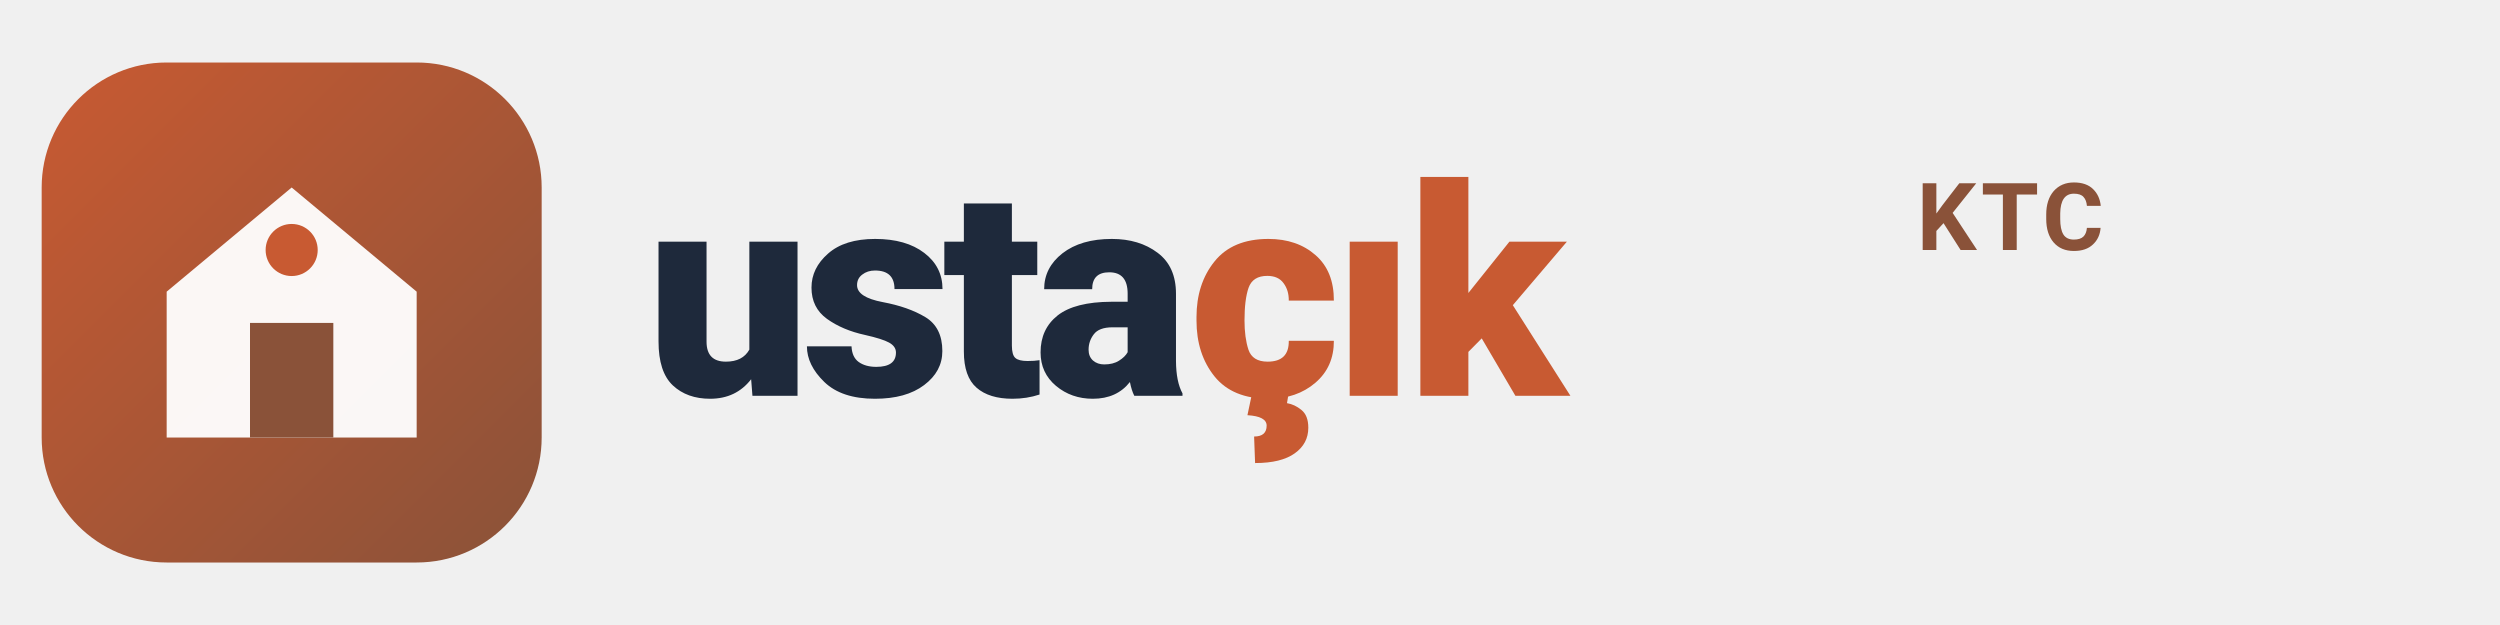
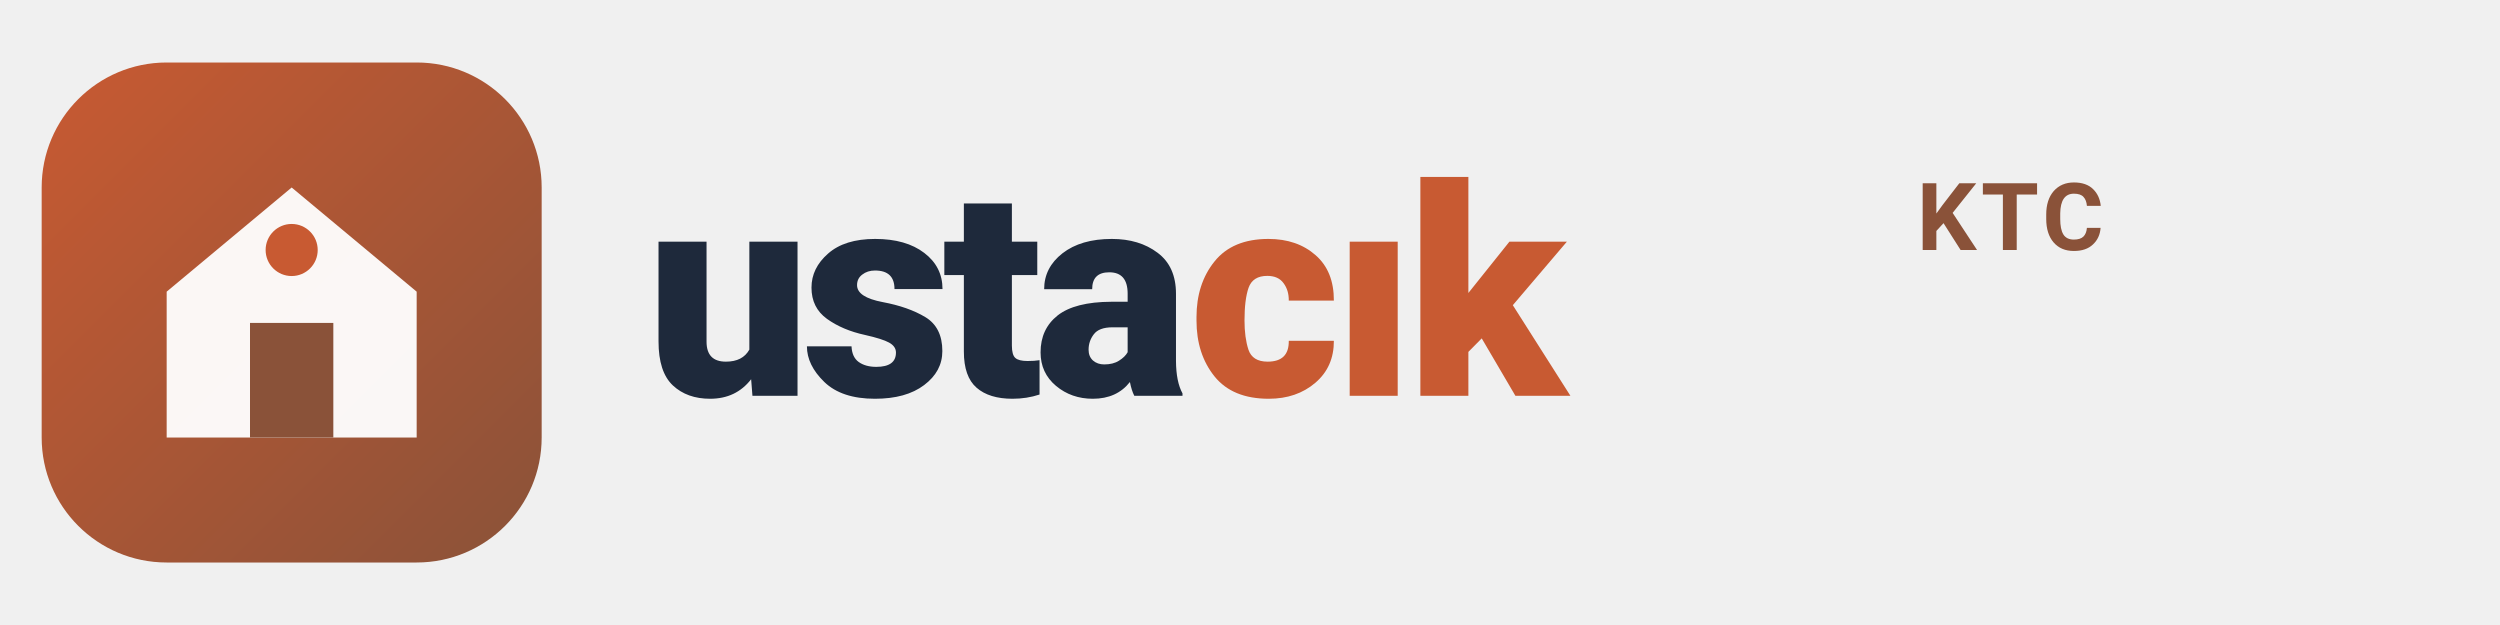
<svg xmlns="http://www.w3.org/2000/svg" viewBox="0 0 240 60" width="240" height="60" fill="none">
  <g transform="translate(4, 6)">
    <rect width="48" height="48" rx="12" fill="url(#brandGrad)" />
    <path d="M24 12L36 22V36H12V22L24 12Z" fill="#FFFFFF" fill-opacity="0.95" />
    <path d="M20 25H28V36H20V25Z" fill="#8A5239" />
    <circle cx="24" cy="18" r="2.5" fill="#C85A32" />
  </g>
  <text x="62" y="38" font-family="-apple-system, BlinkMacSystemFont, 'Segoe UI', Roboto, Helvetica, Arial, sans-serif" font-size="28" font-weight="800" fill="#1E293B" letter-spacing="-0.03em">
-     usta<tspan fill="#C85A32">çık</tspan>
+     usta<tspan fill="#C85A32">cık</tspan>
  </text>
  <text x="184" y="24" font-family="-apple-system, BlinkMacSystemFont, 'Segoe UI', Roboto, sans-serif" font-size="9" font-weight="700" fill="#8A5239" letter-spacing="0.05em">KTC</text>
  <defs>
    <linearGradient id="brandGrad" x1="0" y1="0" x2="48" y2="48" gradientUnits="userSpaceOnUse">
      <stop stop-color="#C85A32" />
      <stop offset="1" stop-color="#8A5239" />
    </linearGradient>
  </defs>
</svg>
